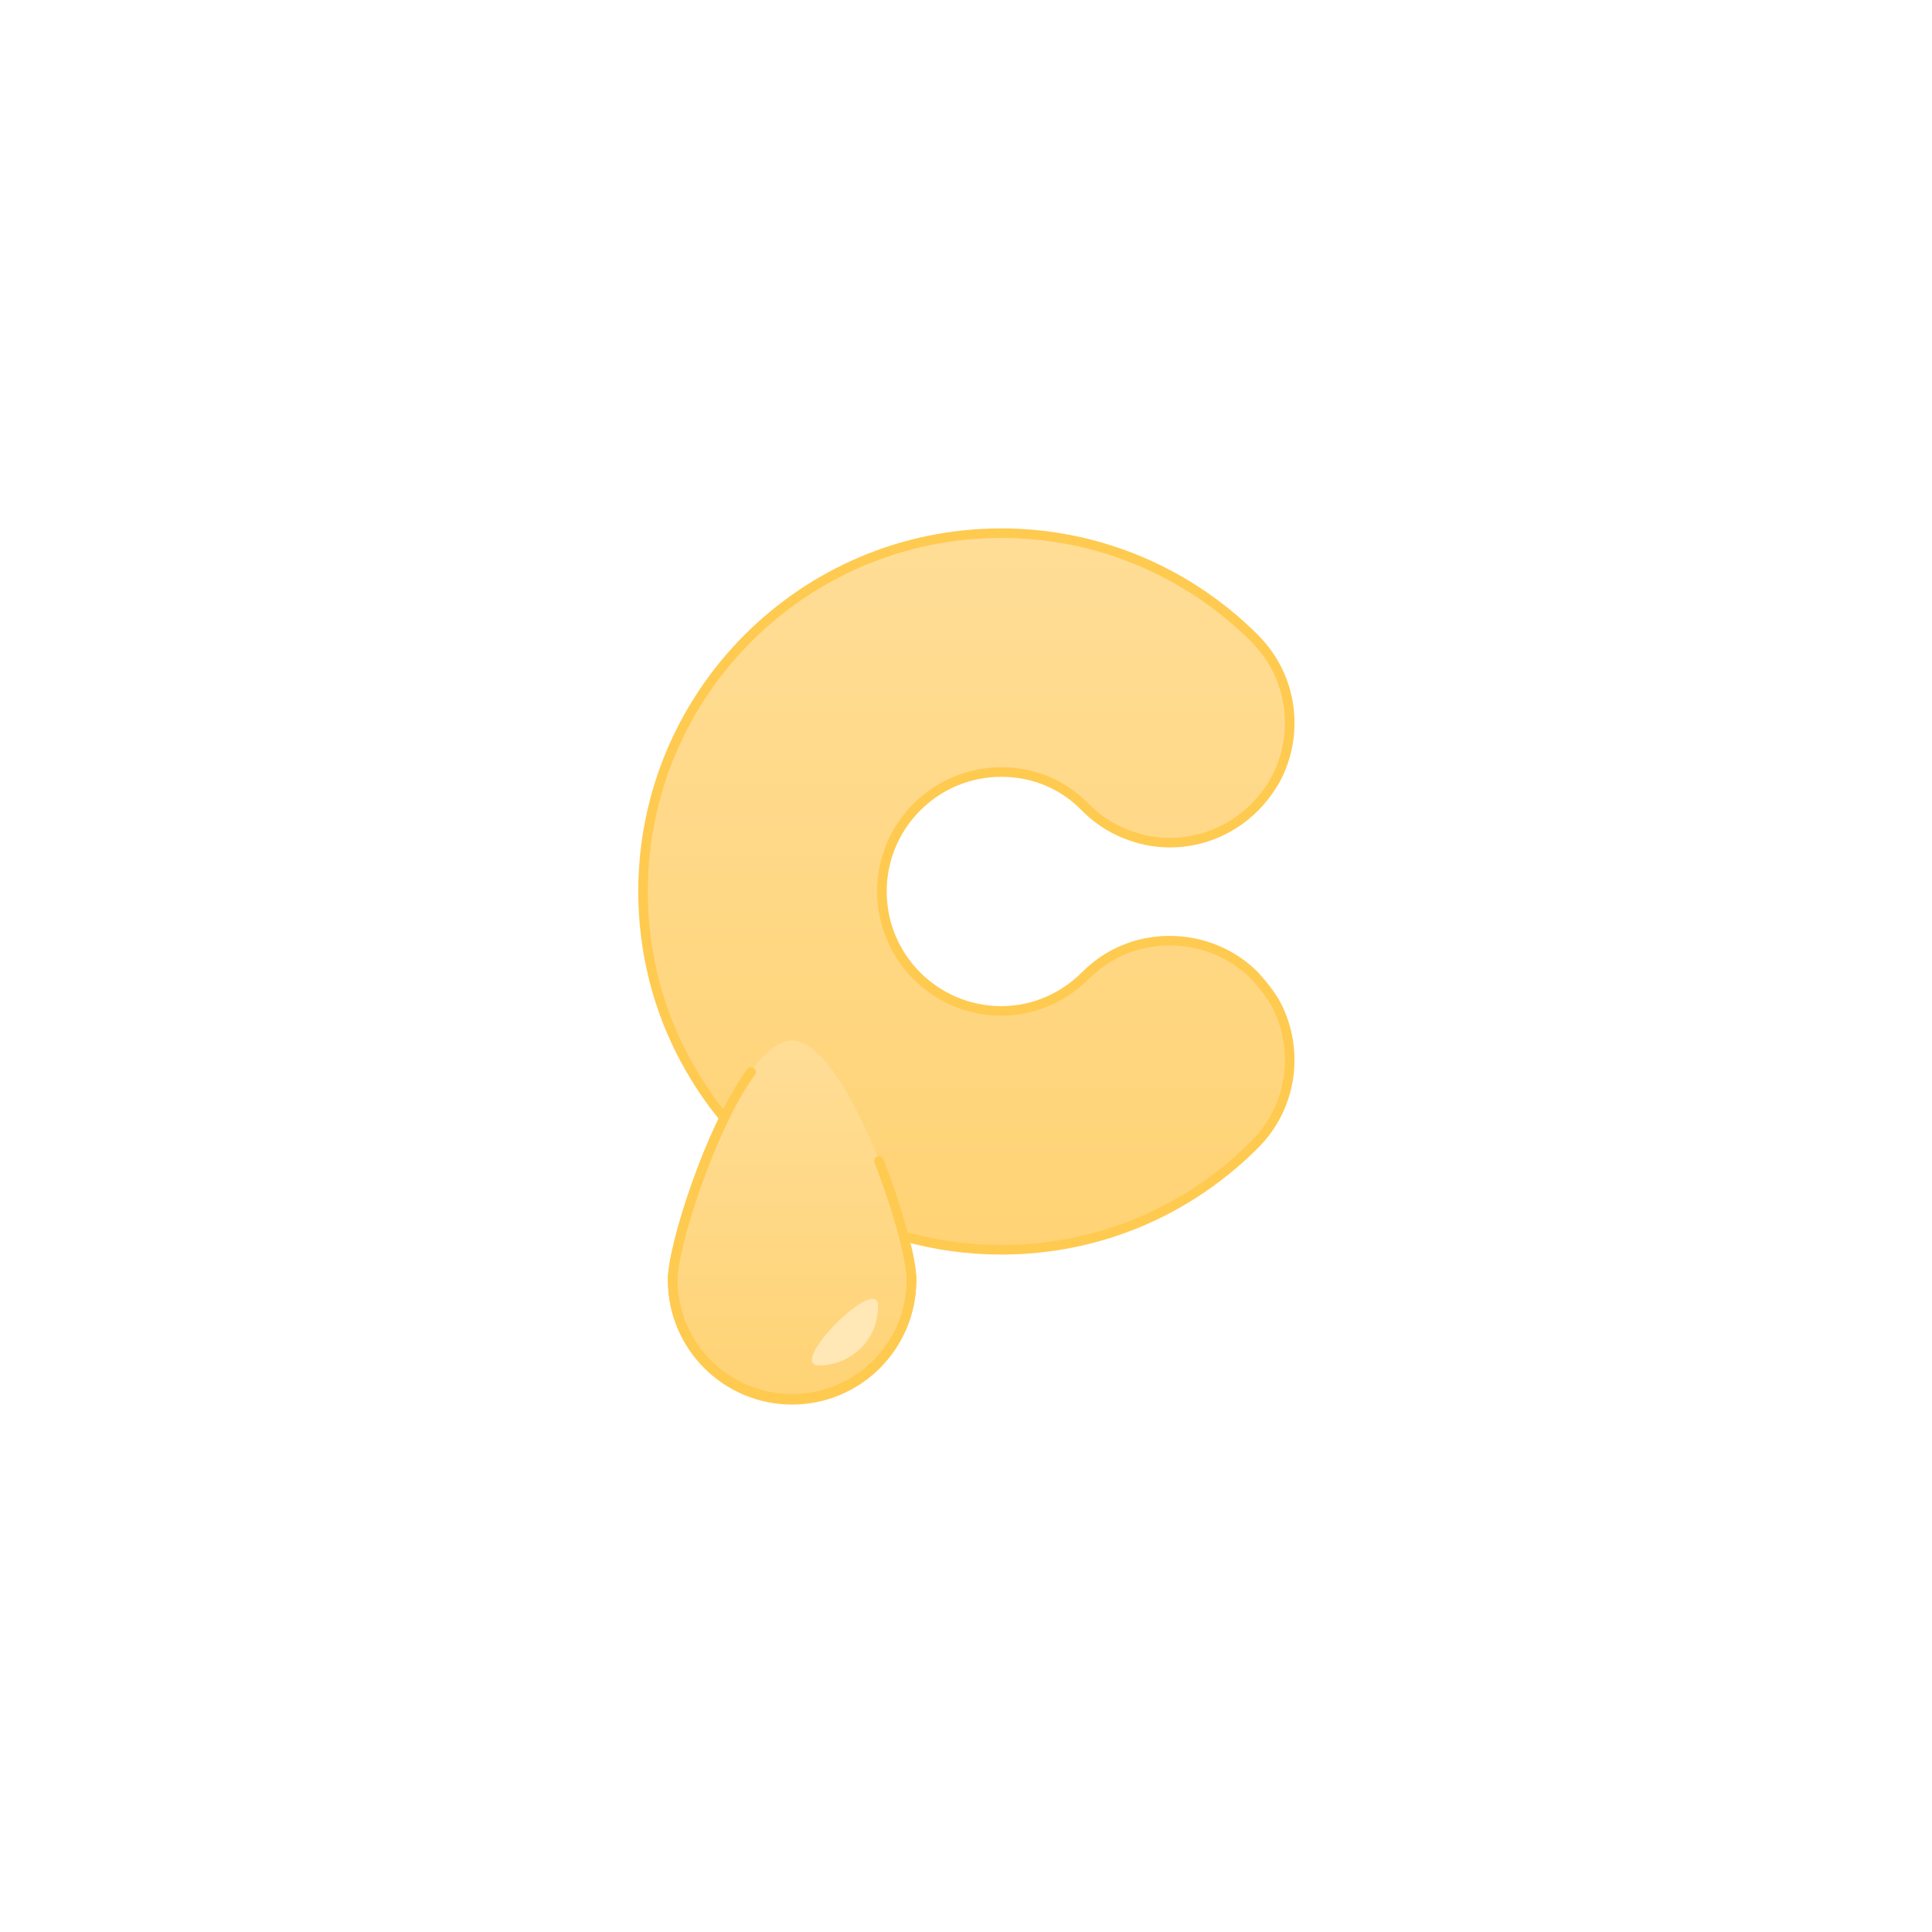
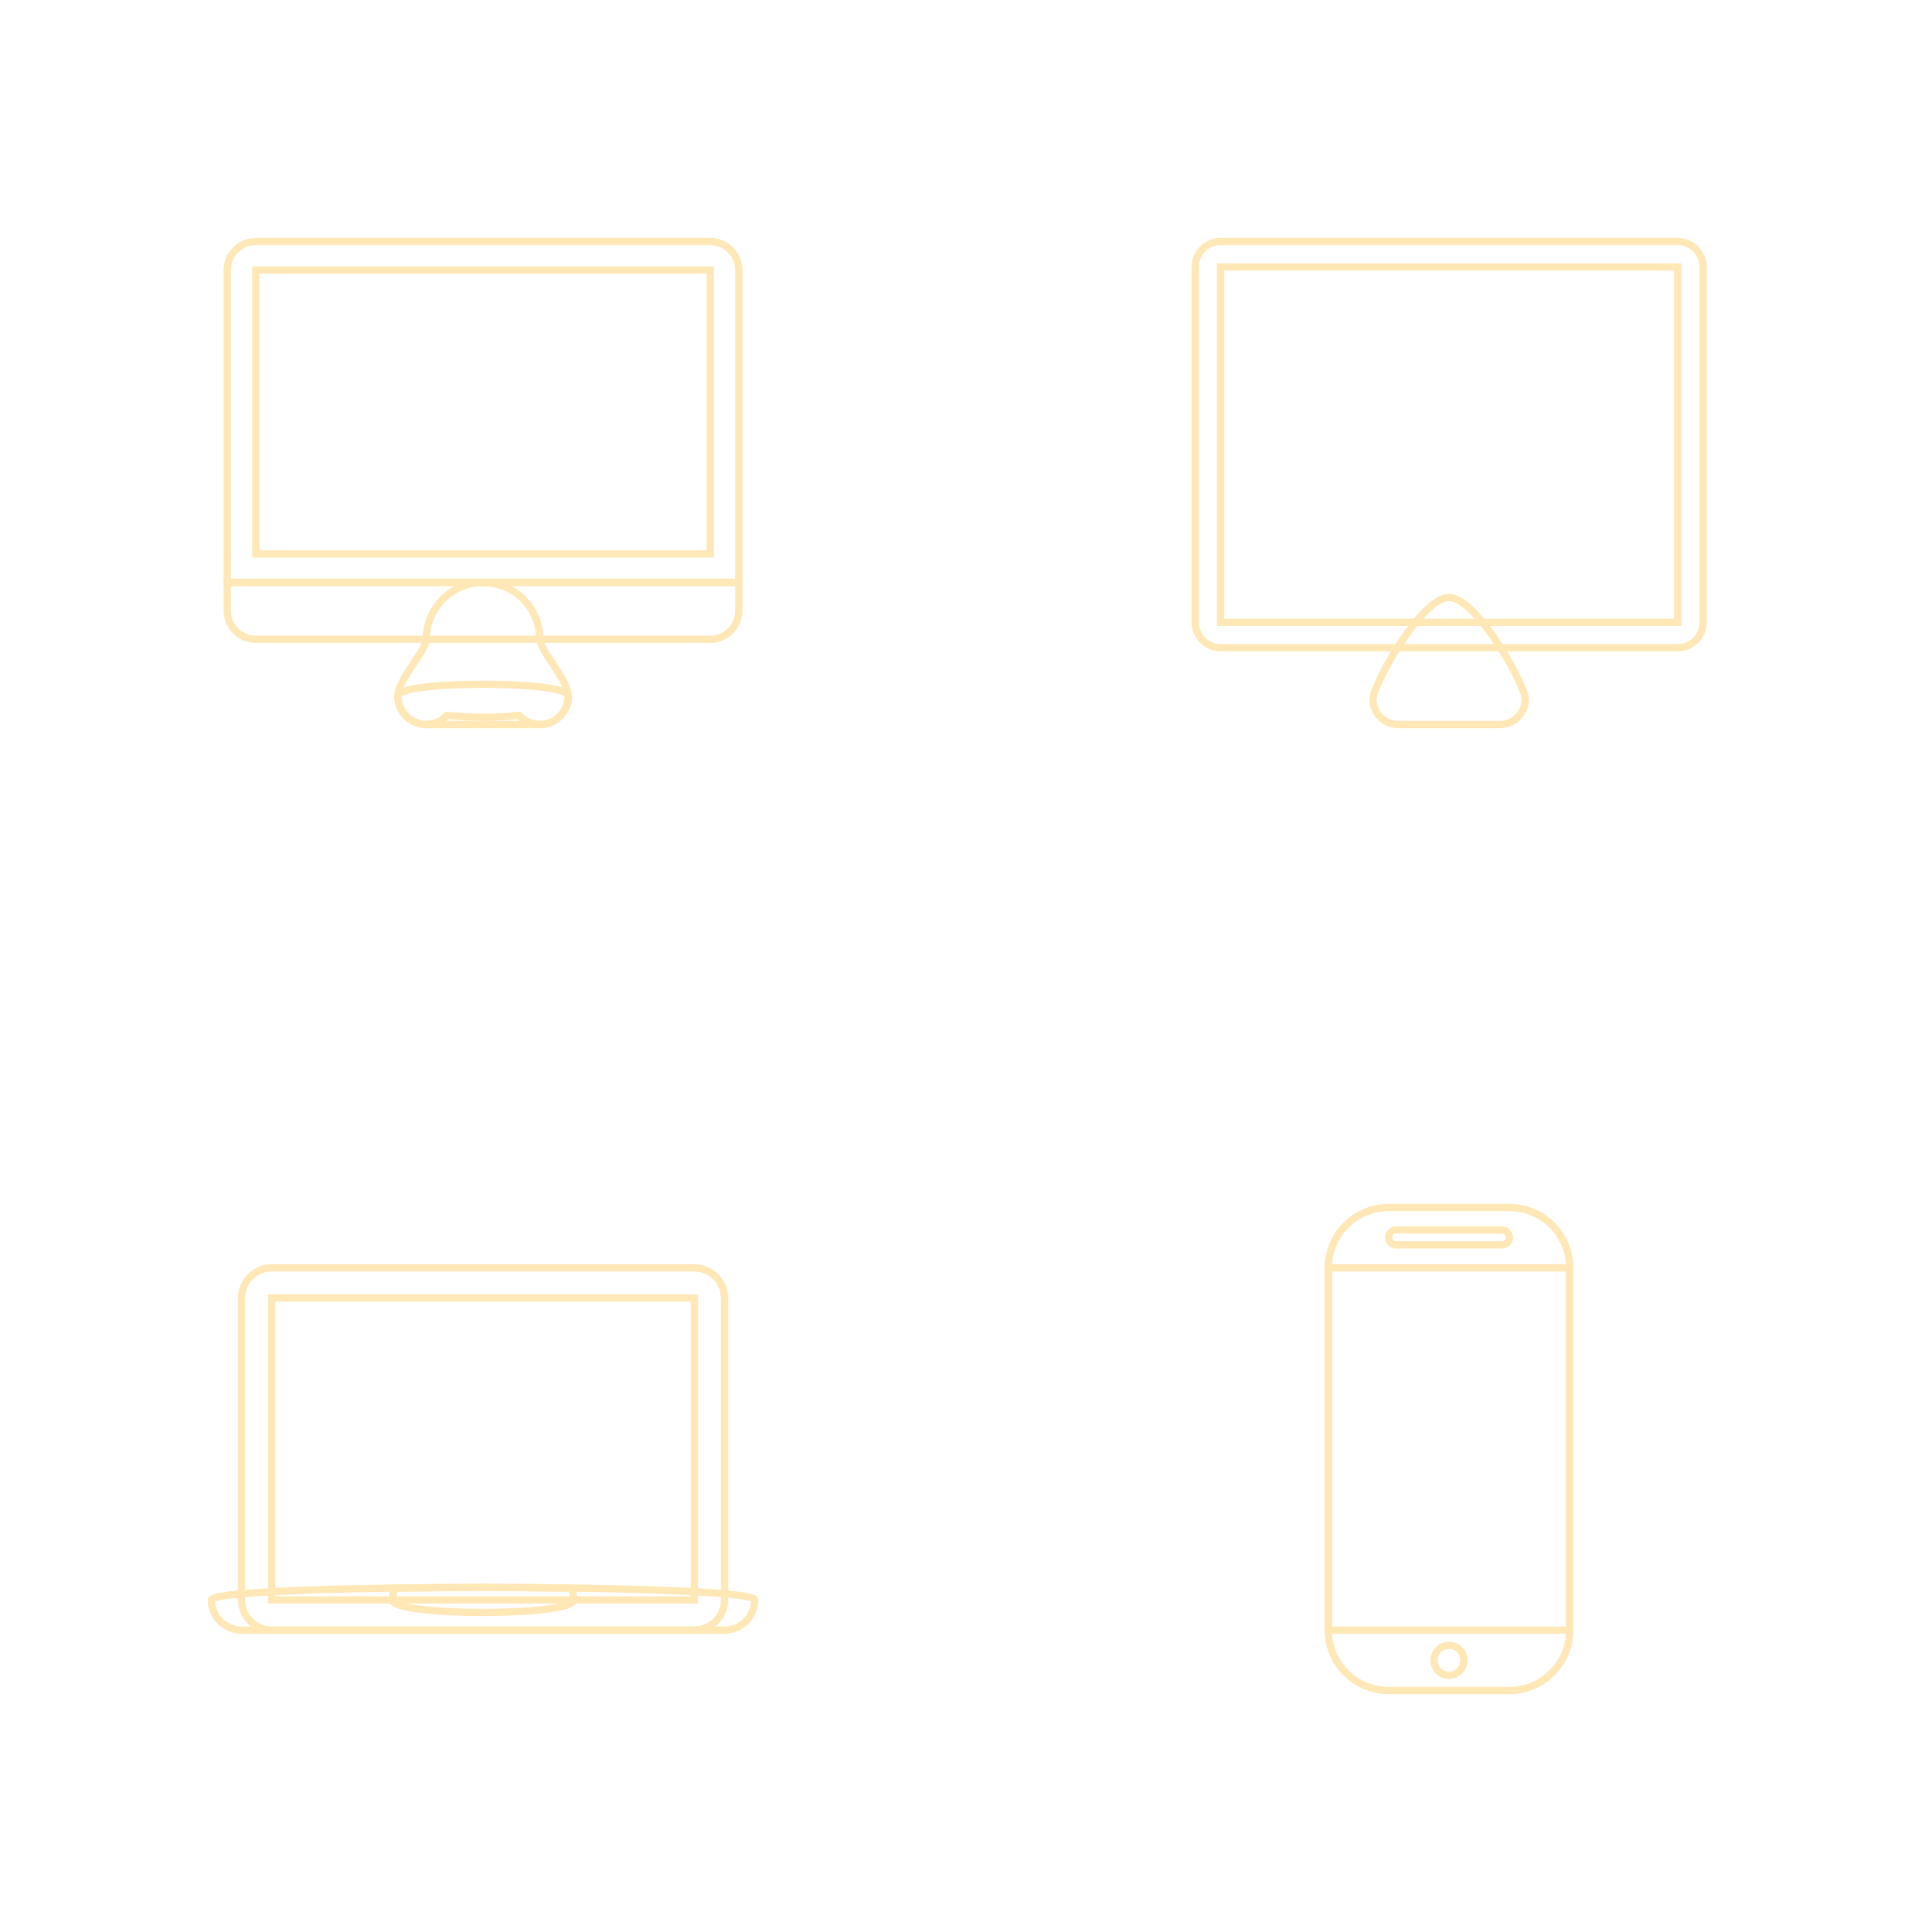
- <svg xmlns="http://www.w3.org/2000/svg" version="1.1" id="Layer_1" x="0px" y="0px" viewBox="-337.8 260.2 202.2 202.2" style="enable-background:new -337.8 260.2 202.2 202.2;" xml:space="preserve">
-   <g id="XMLID_15_">
-     <linearGradient id="XMLID_2_" gradientUnits="userSpaceOnUse" x1="-236.659" y1="404.8" x2="-236.659" y2="479.8" gradientTransform="matrix(1 0 0 -1 0 795.8)">
-       <stop offset="0" style="stop-color:#FFD375" />
-       <stop offset="1" style="stop-color:#FFDD96" />
-     </linearGradient>
-     <path id="XMLID_29189_" style="fill:url(#XMLID_2_);" d="M-206.5,362.3c-3.4-3.4-8.3-4.4-12.6-3.1c-1.9,0.6-3.6,1.6-5.1,3.1l0,0   l0,0c-2.3,2.3-5.4,3.7-8.8,3.7c-6.9,0-12.5-5.6-12.5-12.5c0-6.9,5.6-12.5,12.5-12.5c3.5,0,6.6,1.4,8.8,3.7l0,0l0,0   c1.5,1.5,3.2,2.5,5.1,3.1c4.3,1.4,9.2,0.3,12.6-3.1c0.9-0.9,1.7-2,2.3-3.1c2.4-4.7,1.7-10.6-2.3-14.6c-6.8-6.8-16.2-11-26.5-11   c-20.7,0-37.5,16.8-37.5,37.5c0,6.4,1.6,12.4,4.4,17.6c4.3,8,11.3,14.2,19.9,17.5c4.1,1.5,8.6,2.4,13.2,2.4   c10.4,0,19.7-4.2,26.5-11l0,0c4-4,4.7-9.9,2.3-14.6C-204.8,364.3-205.6,363.3-206.5,362.3z" />
-     <path id="XMLID_29188_" style="opacity:0.25;fill:none;stroke:#F57E30;stroke-miterlimit:10;enable-background:new    ;" d="   M-253.8,384.7" />
-     <linearGradient id="XMLID_3_" gradientUnits="userSpaceOnUse" x1="-254.9" y1="389.2" x2="-254.9" y2="426.7" gradientTransform="matrix(1 0 0 -1 0 795.8)">
-       <stop offset="0" style="stop-color:#FFD375" />
-       <stop offset="1" style="stop-color:#FFDD96" />
-     </linearGradient>
-     <path id="XMLID_29187_" style="fill:url(#XMLID_3_);" d="M-254.9,369.1c-5.6,0-12.5,20.3-12.5,25c0,6.9,5.6,12.5,12.5,12.5   s12.5-5.6,12.5-12.5C-242.4,389.4-249.3,369.1-254.9,369.1z" />
-     <path id="XMLID_29186_" style="fill:none;stroke:#FFCA50;stroke-linecap:round;stroke-miterlimit:10;" d="M-206.5,362.3   c-3.4-3.4-8.3-4.4-12.6-3.1c-1.9,0.6-3.6,1.6-5.1,3.1l0,0l0,0c-2.3,2.3-5.4,3.7-8.8,3.7c-6.9,0-12.5-5.6-12.5-12.5   c0-6.9,5.6-12.5,12.5-12.5c3.5,0,6.6,1.4,8.8,3.7l0,0l0,0c1.5,1.5,3.2,2.5,5.1,3.1c4.3,1.4,9.2,0.3,12.6-3.1c0.9-0.9,1.7-2,2.3-3.1   c2.4-4.7,1.7-10.6-2.3-14.6c-6.8-6.8-16.2-11-26.5-11c-20.7,0-37.5,16.8-37.5,37.5c0,6.4,1.6,12.4,4.4,17.6   c1.2,2.2,2.5,4.2,4.1,6.1c-3,6.2-5.4,14.2-5.4,16.9c0,6.9,5.6,12.5,12.5,12.5s12.5-5.6,12.5-12.5c0-1-0.3-2.6-0.8-4.5   c3.2,0.9,6.6,1.4,10.2,1.4c10.4,0,19.7-4.2,26.5-11l0,0c4-4,4.7-9.9,2.3-14.6C-204.8,364.3-205.6,363.3-206.5,362.3z" />
-     <path id="XMLID_29239_" style="fill:#FFE7B6;" d="M-245.9,396.9c0,3.5-2.8,6.2-6.2,6.2C-255.5,403.1-245.9,393.4-245.9,396.9z" />
-     <path id="XMLID_29185_" style="fill:none;stroke:#FFCA50;stroke-linecap:round;stroke-miterlimit:10;" d="M-259.2,372.4   c-4.3,5.9-8.2,18.2-8.2,21.8c0,6.9,5.6,12.5,12.5,12.5s12.5-5.6,12.5-12.5c0-2.1-1.4-7.3-3.4-12.5" />
+ <svg xmlns="http://www.w3.org/2000/svg" version="1.1" id="Layer_1" x="0px" y="0px" viewBox="0 0 800 800" enable-background="new 0 0 800 800" xml:space="preserve">
+   <path id="XMLID_21588_" fill="none" stroke="#FFE7B6" stroke-width="3" stroke-miterlimit="10" d="M223.5,264.7  c0-13-10.5-23.5-23.5-23.5s-23.5,10.5-23.5,23.5c0,4.5-11.8,17-11.8,23.5c0,6.5,5.3,11.8,11.8,11.8c3.4,0,6.5-1.5,8.6-3.8  c4.5,0.5,9.6,0.8,14.9,0.8s10.4-0.3,14.9-0.8c2.1,2.3,5.2,3.8,8.6,3.8c6.5,0,11.8-5.3,11.8-11.8  C235.3,281.7,223.5,269.2,223.5,264.7z" />
+   <path id="XMLID_21587_" fill="none" stroke="#FFE7B6" stroke-width="3" stroke-miterlimit="10" d="M164.7,288.2  c0,6.5,5.3,11.8,11.8,11.8c3.4,0,43.7,0,47.1,0c6.5,0,11.8-5.3,11.8-11.8C235.3,281.7,164.7,281.7,164.7,288.2z" />
+   <g id="XMLID_21580_">
+     <rect id="XMLID_21583_" x="105.9" y="264.7" fill="none" stroke="#FFE7B6" stroke-width="3" stroke-miterlimit="10" width="188.2" height="0" />
+     <path id="XMLID_21582_" fill="none" stroke="#FFE7B6" stroke-width="3" stroke-miterlimit="10" d="M305.9,111.8   c0-6.5-5.3-11.8-11.8-11.8H105.9c-6.5,0-11.8,5.3-11.8,11.8v129.4h211.8V111.8z" />
+     <path id="XMLID_21581_" fill="none" stroke="#FFE7B6" stroke-width="3" stroke-miterlimit="10" d="M305.9,252.9v-11.8H94.1v11.8   c0,6.5,5.3,11.8,11.8,11.8h188.2C300.6,264.7,305.9,259.4,305.9,252.9z" />
  </g>
+   <rect id="XMLID_21579_" x="105.9" y="111.8" fill="none" stroke="#FFE7B6" stroke-width="3" stroke-miterlimit="10" width="188.2" height="117.6" />
+   <path id="XMLID_21586_" fill="none" stroke="#FFE7B6" stroke-width="3" stroke-miterlimit="10" d="M600,247.4  c-11.6,0-31.5,36.3-31.5,42.1c0,5.8,4.7,10.5,10.5,10.5c3,0,39,0,42.1,0c5.8,0,10.5-4.7,10.5-10.5  C631.5,283.7,611.6,247.4,600,247.4z" />
+   <path id="XMLID_21585_" fill="none" stroke="#FFE7B6" stroke-width="3" stroke-miterlimit="10" d="M694.6,100H505.4  c-5.8,0-10.5,4.7-10.5,10.5v147.2c0,5.8,4.7,10.5,10.5,10.5h189.3c5.8,0,10.5-4.7,10.5-10.5V110.5v0v0  C705.2,104.7,700.4,100,694.6,100z" />
+   <rect id="XMLID_21584_" x="505.4" y="110.5" fill="none" stroke="#FFE7B6" stroke-width="3" stroke-miterlimit="10" width="189.3" height="147.2" />
+   <path id="XMLID_34_" fill="none" stroke="#FFE7B6" stroke-width="3" stroke-miterlimit="10" d="M287.5,525h-175  c-6.9,0-12.5,5.6-12.5,12.5v125c0,6.9,5.6,12.5,12.5,12.5h175c6.9,0,12.5-5.6,12.5-12.5v-125C300,530.6,294.4,525,287.5,525z" />
+   <rect id="XMLID_33_" x="112.5" y="537.5" fill="none" stroke="#FFE7B6" stroke-width="3" stroke-miterlimit="10" width="175" height="125" />
+   <path id="XMLID_32_" fill="none" stroke="#FFE7B6" stroke-width="3" stroke-miterlimit="10" d="M87.5,662.5c0,1.9,0.4,3.7,1.2,5.3  c0.4,0.8,0.8,1.6,1.4,2.3c2.3,3,5.9,4.9,9.9,4.9c2.9,0,61.8,0,100,0c38.2,0,97.1,0,100,0c4,0,7.6-1.9,9.9-4.9c0.5-0.7,1-1.5,1.4-2.3  c0.8-1.6,1.2-3.4,1.2-5.3C312.5,655.6,87.5,655.6,87.5,662.5z" />
+   <g id="XMLID_30_">
+     <path id="XMLID_31_" fill="none" stroke="#FFE7B6" stroke-width="3" stroke-miterlimit="10" d="M237.5,662.5c0-1.8-0.4-3.4-1-4.9   c-23.5-0.3-49.4-0.3-73,0c-0.6,1.5-1,3.2-1,4.9C162.5,669.4,237.5,669.4,237.5,662.5z" />
+   </g>
+   <path id="XMLID_45_" fill="none" stroke="#FFE7B6" stroke-width="3" stroke-miterlimit="10" d="M625,500h-50c-13.8,0-25,11.2-25,25  v150c0,13.8,11.2,25,25,25h50c13.8,0,25-11.2,25-25V525C650,511.2,638.8,500,625,500z" />
+   <rect id="XMLID_44_" x="550" y="525" fill="none" stroke="#FFE7B6" stroke-width="3" stroke-miterlimit="10" width="100" height="150" />
+   <circle id="XMLID_42_" fill="none" stroke="#FFE7B6" stroke-width="3" stroke-miterlimit="10" cx="600" cy="687.5" r="6.2" />
+   <path id="XMLID_43_" fill="none" stroke="#FFE7B6" stroke-width="3" stroke-miterlimit="10" d="M621.9,509.3c-1,0-14,0-21.9,0  c-7.9,0-20.9,0-21.9,0c-1.7,0-3.1,1.4-3.1,3.1s1.4,3.1,3.1,3.1c1,0,14,0,21.9,0c7.9,0,20.9,0,21.9,0c1.7,0,3.1-1.4,3.1-3.1  S623.6,509.3,621.9,509.3z" />
</svg>
